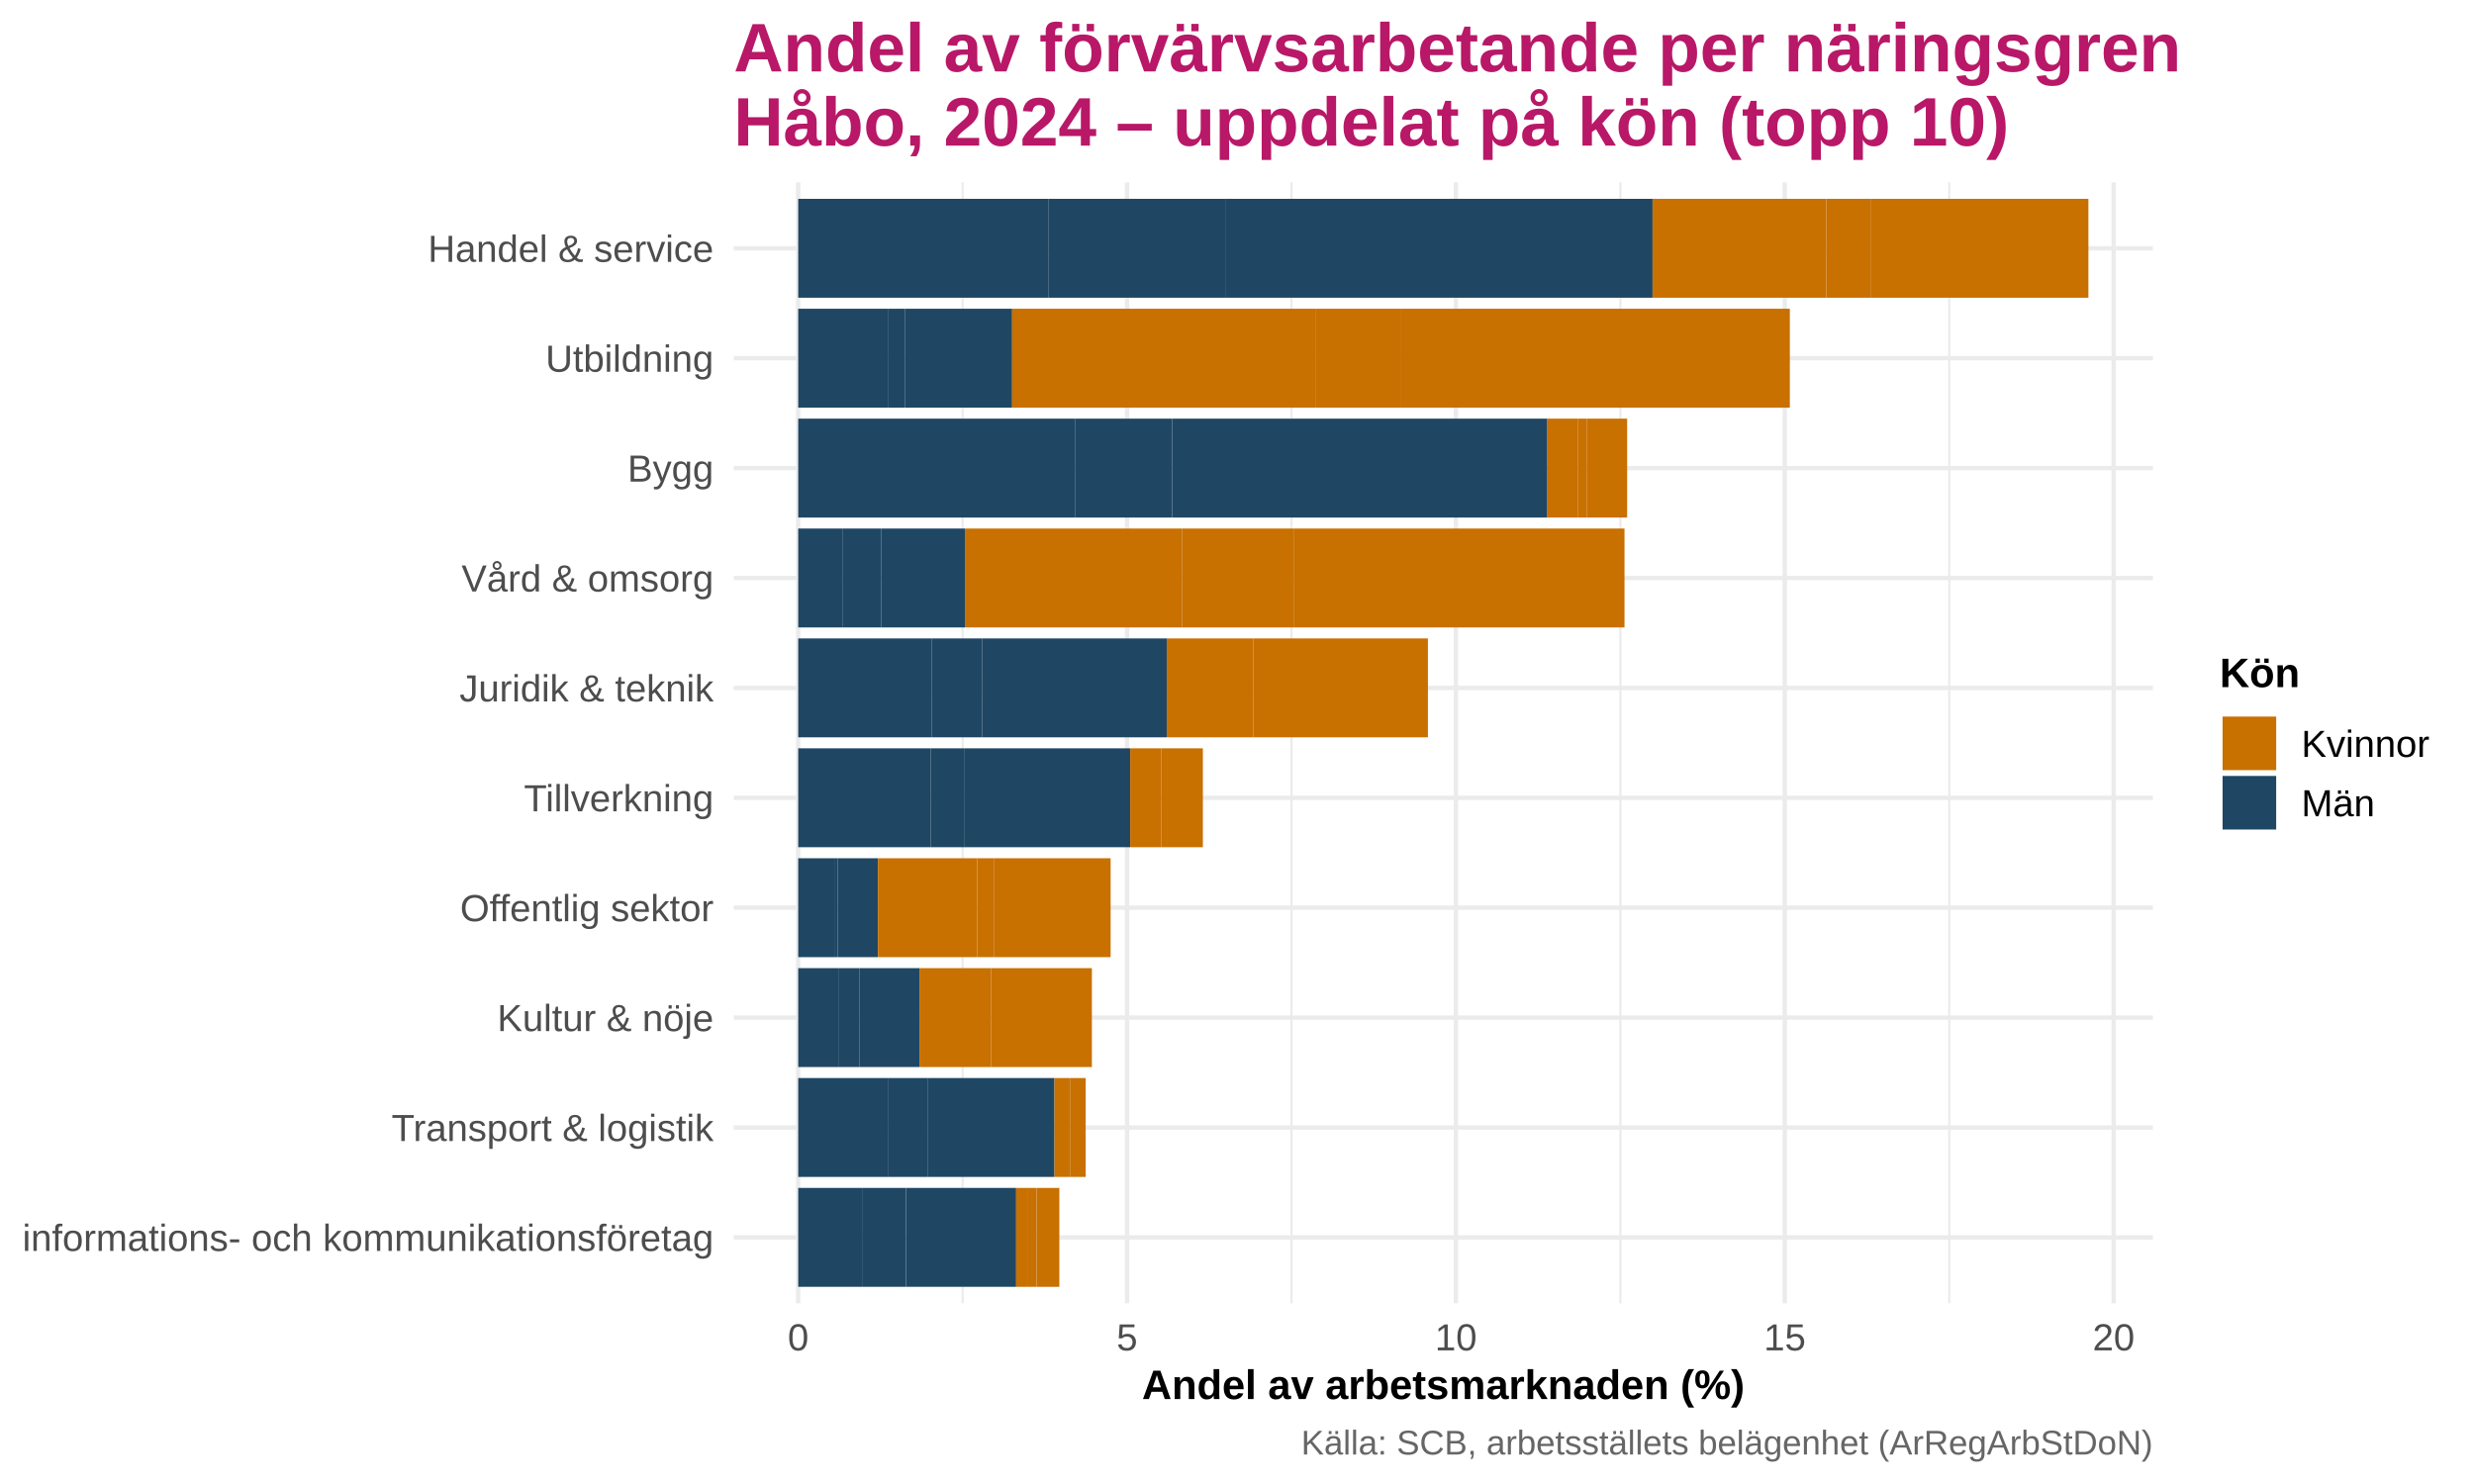
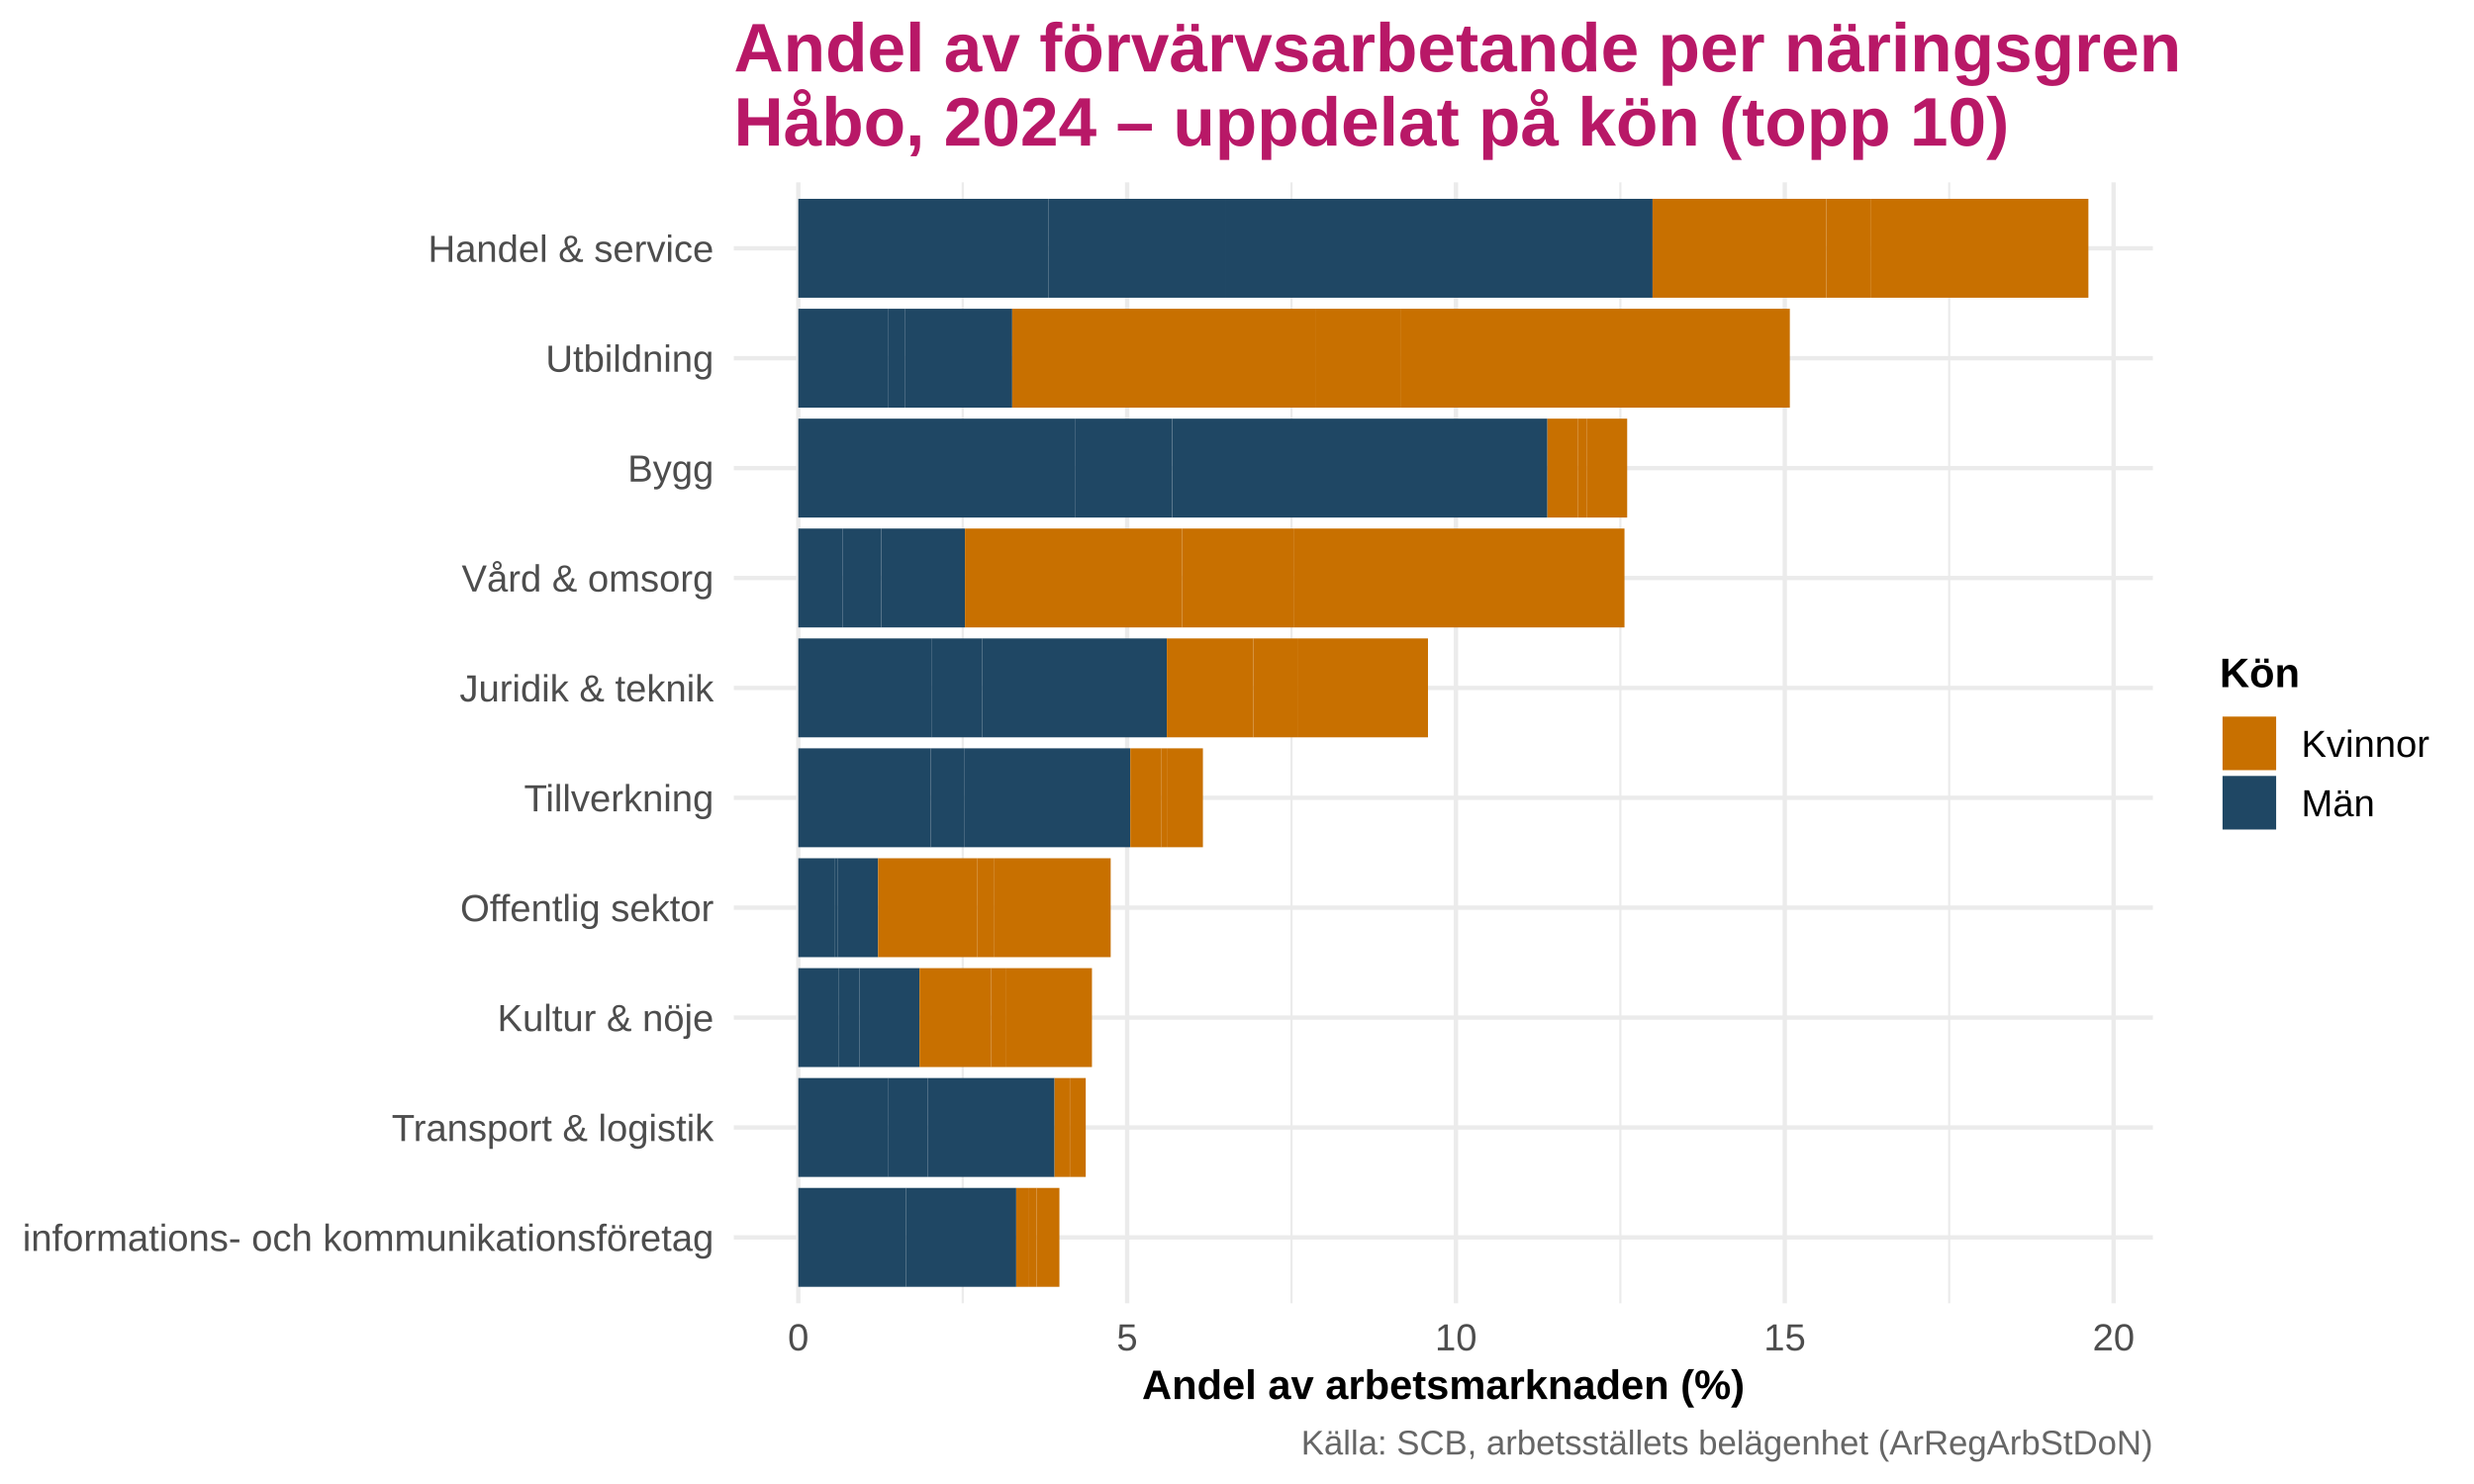
- <svg xmlns="http://www.w3.org/2000/svg" class="svglite" width="720.00pt" height="432.00pt" viewBox="0 0 720.00 432.00">
-   <defs>
-     <style type="text/css">
+ <svg xmlns="http://www.w3.org/2000/svg" width="720.00pt" height="432.00pt" viewBox="0 0 720.00 432.00">
+   <g class="svglite">
+     <defs>
+       <style type="text/css">
    .svglite line, .svglite polyline, .svglite polygon, .svglite path, .svglite rect, .svglite circle {
      fill: none;
      stroke: #000000;
      stroke-linecap: round;
      stroke-linejoin: round;
      stroke-miterlimit: 10.00;
    }
    .svglite text {
      white-space: pre;
    }
+     .svglite g.glyphgroup path {
+       fill: inherit;
+       stroke: none;
+     }
  </style>
-   </defs>
-   <rect width="100%" height="100%" style="stroke: none; fill: #FFFFFF;" />
-   <defs>
-     <clipPath id="cpMC4wMHw3MjAuMDB8MC4wMHw0MzIuMDA=">
-       <rect x="0.00" y="0.00" width="720.00" height="432.00" />
-     </clipPath>
-   </defs>
-   <g clip-path="url(#cpMC4wMHw3MjAuMDB8MC4wMHw0MzIuMDA=)">
-     <rect x="0.00" y="0" width="720.00" height="432.00" style="stroke-width: 1.26; stroke: none; fill: #FFFFFF;" />
-   </g>
-   <defs>
-     <clipPath id="cpMjEzLjUyfDYyNi41Nnw1My4wOHwzNzkuNDA=">
-       <rect x="213.52" y="53.08" width="413.04" height="326.32" />
-     </clipPath>
-   </defs>
-   <g clip-path="url(#cpMjEzLjUyfDYyNi41Nnw1My4wOHwzNzkuNDA=)">
-     <polyline points="280.15,379.40 280.15,53.08 " style="stroke-width: 0.63; stroke: #EBEBEB; stroke-linecap: butt;" />
-     <polyline points="375.86,379.40 375.86,53.08 " style="stroke-width: 0.63; stroke: #EBEBEB; stroke-linecap: butt;" />
-     <polyline points="471.57,379.40 471.57,53.08 " style="stroke-width: 0.63; stroke: #EBEBEB; stroke-linecap: butt;" />
-     <polyline points="567.28,379.40 567.28,53.08 " style="stroke-width: 0.63; stroke: #EBEBEB; stroke-linecap: butt;" />
-     <polyline points="213.52,360.21 626.56,360.21 " style="stroke-width: 1.26; stroke: #EBEBEB; stroke-linecap: butt;" />
-     <polyline points="213.52,328.22 626.56,328.22 " style="stroke-width: 1.26; stroke: #EBEBEB; stroke-linecap: butt;" />
-     <polyline points="213.52,296.22 626.56,296.22 " style="stroke-width: 1.26; stroke: #EBEBEB; stroke-linecap: butt;" />
-     <polyline points="213.52,264.23 626.56,264.23 " style="stroke-width: 1.26; stroke: #EBEBEB; stroke-linecap: butt;" />
-     <polyline points="213.52,232.24 626.56,232.24 " style="stroke-width: 1.26; stroke: #EBEBEB; stroke-linecap: butt;" />
-     <polyline points="213.52,200.25 626.56,200.25 " style="stroke-width: 1.26; stroke: #EBEBEB; stroke-linecap: butt;" />
-     <polyline points="213.52,168.26 626.56,168.26 " style="stroke-width: 1.26; stroke: #EBEBEB; stroke-linecap: butt;" />
-     <polyline points="213.52,136.26 626.56,136.26 " style="stroke-width: 1.26; stroke: #EBEBEB; stroke-linecap: butt;" />
-     <polyline points="213.52,104.27 626.56,104.27 " style="stroke-width: 1.26; stroke: #EBEBEB; stroke-linecap: butt;" />
-     <polyline points="213.52,72.28 626.56,72.28 " style="stroke-width: 1.26; stroke: #EBEBEB; stroke-linecap: butt;" />
-     <polyline points="232.30,379.40 232.30,53.08 " style="stroke-width: 1.26; stroke: #EBEBEB; stroke-linecap: butt;" />
-     <polyline points="328.00,379.40 328.00,53.08 " style="stroke-width: 1.26; stroke: #EBEBEB; stroke-linecap: butt;" />
-     <polyline points="423.71,379.40 423.71,53.08 " style="stroke-width: 1.26; stroke: #EBEBEB; stroke-linecap: butt;" />
-     <polyline points="519.42,379.40 519.42,53.08 " style="stroke-width: 1.26; stroke: #EBEBEB; stroke-linecap: butt;" />
-     <polyline points="615.13,379.40 615.13,53.08 " style="stroke-width: 1.26; stroke: #EBEBEB; stroke-linecap: butt;" />
-     <rect x="232.30" y="217.84" width="38.52" height="28.79" style="stroke-width: 1.26; stroke: none; stroke-linecap: butt; stroke-linejoin: miter; fill: #1F4764;" />
-     <rect x="270.82" y="217.84" width="9.73" height="28.79" style="stroke-width: 1.26; stroke: none; stroke-linecap: butt; stroke-linejoin: miter; fill: #1F4764;" />
-     <rect x="280.55" y="217.84" width="48.38" height="28.79" style="stroke-width: 1.26; stroke: none; stroke-linecap: butt; stroke-linejoin: miter; fill: #1F4764;" />
-     <rect x="232.30" y="121.87" width="80.68" height="28.79" style="stroke-width: 1.26; stroke: none; stroke-linecap: butt; stroke-linejoin: miter; fill: #1F4764;" />
-     <rect x="312.97" y="121.87" width="28.15" height="28.79" style="stroke-width: 1.26; stroke: none; stroke-linecap: butt; stroke-linejoin: miter; fill: #1F4764;" />
-     <rect x="341.12" y="121.87" width="109.21" height="28.79" style="stroke-width: 1.26; stroke: none; stroke-linecap: butt; stroke-linejoin: miter; fill: #1F4764;" />
-     <rect x="232.30" y="57.88" width="72.76" height="28.79" style="stroke-width: 1.26; stroke: none; stroke-linecap: butt; stroke-linejoin: miter; fill: #1F4764;" />
-     <rect x="305.06" y="57.88" width="51.75" height="28.79" style="stroke-width: 1.26; stroke: none; stroke-linecap: butt; stroke-linejoin: miter; fill: #1F4764;" />
-     <rect x="356.81" y="57.88" width="124.13" height="28.79" style="stroke-width: 1.26; stroke: none; stroke-linecap: butt; stroke-linejoin: miter; fill: #1F4764;" />
-     <rect x="232.30" y="313.82" width="26.07" height="28.79" style="stroke-width: 1.26; stroke: none; stroke-linecap: butt; stroke-linejoin: miter; fill: #1F4764;" />
-     <rect x="258.37" y="313.82" width="11.54" height="28.79" style="stroke-width: 1.26; stroke: none; stroke-linecap: butt; stroke-linejoin: miter; fill: #1F4764;" />
-     <rect x="269.91" y="313.82" width="36.97" height="28.79" style="stroke-width: 1.26; stroke: none; stroke-linecap: butt; stroke-linejoin: miter; fill: #1F4764;" />
-     <rect x="232.30" y="345.81" width="18.81" height="28.79" style="stroke-width: 1.26; stroke: none; stroke-linecap: butt; stroke-linejoin: miter; fill: #1F4764;" />
-     <rect x="251.10" y="345.81" width="12.58" height="28.79" style="stroke-width: 1.26; stroke: none; stroke-linecap: butt; stroke-linejoin: miter; fill: #1F4764;" />
-     <rect x="263.69" y="345.81" width="32.04" height="28.79" style="stroke-width: 1.26; stroke: none; stroke-linecap: butt; stroke-linejoin: miter; fill: #1F4764;" />
-     <rect x="232.30" y="185.85" width="38.91" height="28.79" style="stroke-width: 1.26; stroke: none; stroke-linecap: butt; stroke-linejoin: miter; fill: #1F4764;" />
-     <rect x="271.21" y="185.85" width="14.66" height="28.79" style="stroke-width: 1.26; stroke: none; stroke-linecap: butt; stroke-linejoin: miter; fill: #1F4764;" />
-     <rect x="285.86" y="185.85" width="53.70" height="28.79" style="stroke-width: 1.26; stroke: none; stroke-linecap: butt; stroke-linejoin: miter; fill: #1F4764;" />
-     <rect x="232.30" y="249.84" width="10.51" height="28.79" style="stroke-width: 1.26; stroke: none; stroke-linecap: butt; stroke-linejoin: miter; fill: #1F4764;" />
-     <rect x="242.80" y="249.84" width="1.04" height="28.79" style="stroke-width: 1.26; stroke: none; stroke-linecap: butt; stroke-linejoin: miter; fill: #1F4764;" />
-     <rect x="243.84" y="249.84" width="11.67" height="28.79" style="stroke-width: 1.26; stroke: none; stroke-linecap: butt; stroke-linejoin: miter; fill: #1F4764;" />
-     <rect x="232.30" y="89.88" width="26.07" height="28.79" style="stroke-width: 1.26; stroke: none; stroke-linecap: butt; stroke-linejoin: miter; fill: #1F4764;" />
-     <rect x="258.37" y="89.88" width="5.06" height="28.79" style="stroke-width: 1.26; stroke: none; stroke-linecap: butt; stroke-linejoin: miter; fill: #1F4764;" />
-     <rect x="263.43" y="89.88" width="31.13" height="28.79" style="stroke-width: 1.26; stroke: none; stroke-linecap: butt; stroke-linejoin: miter; fill: #1F4764;" />
-     <rect x="232.30" y="153.86" width="12.84" height="28.79" style="stroke-width: 1.26; stroke: none; stroke-linecap: butt; stroke-linejoin: miter; fill: #1F4764;" />
-     <rect x="245.14" y="153.86" width="11.28" height="28.79" style="stroke-width: 1.26; stroke: none; stroke-linecap: butt; stroke-linejoin: miter; fill: #1F4764;" />
-     <rect x="256.42" y="153.86" width="24.38" height="28.79" style="stroke-width: 1.26; stroke: none; stroke-linecap: butt; stroke-linejoin: miter; fill: #1F4764;" />
-     <rect x="232.30" y="281.83" width="11.67" height="28.79" style="stroke-width: 1.26; stroke: none; stroke-linecap: butt; stroke-linejoin: miter; fill: #1F4764;" />
-     <rect x="243.97" y="281.83" width="6.10" height="28.79" style="stroke-width: 1.26; stroke: none; stroke-linecap: butt; stroke-linejoin: miter; fill: #1F4764;" />
-     <rect x="250.07" y="281.83" width="17.51" height="28.79" style="stroke-width: 1.26; stroke: none; stroke-linecap: butt; stroke-linejoin: miter; fill: #1F4764;" />
-     <rect x="328.93" y="217.84" width="9.08" height="28.79" style="stroke-width: 1.26; stroke: none; stroke-linecap: butt; stroke-linejoin: miter; fill: #C87000;" />
-     <rect x="338.01" y="217.84" width="1.56" height="28.79" style="stroke-width: 1.26; stroke: none; stroke-linecap: butt; stroke-linejoin: miter; fill: #C87000;" />
-     <rect x="339.56" y="217.84" width="10.51" height="28.79" style="stroke-width: 1.26; stroke: none; stroke-linecap: butt; stroke-linejoin: miter; fill: #C87000;" />
-     <rect x="450.33" y="121.87" width="8.82" height="28.79" style="stroke-width: 1.26; stroke: none; stroke-linecap: butt; stroke-linejoin: miter; fill: #C87000;" />
-     <rect x="459.15" y="121.87" width="2.72" height="28.79" style="stroke-width: 1.26; stroke: none; stroke-linecap: butt; stroke-linejoin: miter; fill: #C87000;" />
-     <rect x="461.87" y="121.87" width="11.67" height="28.79" style="stroke-width: 1.26; stroke: none; stroke-linecap: butt; stroke-linejoin: miter; fill: #C87000;" />
-     <rect x="480.94" y="57.88" width="50.58" height="28.79" style="stroke-width: 1.26; stroke: none; stroke-linecap: butt; stroke-linejoin: miter; fill: #C87000;" />
-     <rect x="531.52" y="57.88" width="12.84" height="28.79" style="stroke-width: 1.26; stroke: none; stroke-linecap: butt; stroke-linejoin: miter; fill: #C87000;" />
-     <rect x="544.36" y="57.88" width="63.42" height="28.79" style="stroke-width: 1.26; stroke: none; stroke-linecap: butt; stroke-linejoin: miter; fill: #C87000;" />
-     <rect x="306.88" y="313.82" width="4.15" height="28.79" style="stroke-width: 1.26; stroke: none; stroke-linecap: butt; stroke-linejoin: miter; fill: #C87000;" />
-     <rect x="311.03" y="313.82" width="0.52" height="28.79" style="stroke-width: 1.26; stroke: none; stroke-linecap: butt; stroke-linejoin: miter; fill: #C87000;" />
-     <rect x="311.55" y="313.82" width="4.41" height="28.79" style="stroke-width: 1.26; stroke: none; stroke-linecap: butt; stroke-linejoin: miter; fill: #C87000;" />
-     <rect x="295.72" y="345.81" width="3.50" height="28.79" style="stroke-width: 1.26; stroke: none; stroke-linecap: butt; stroke-linejoin: miter; fill: #C87000;" />
-     <rect x="299.22" y="345.81" width="2.46" height="28.79" style="stroke-width: 1.26; stroke: none; stroke-linecap: butt; stroke-linejoin: miter; fill: #C87000;" />
-     <rect x="301.69" y="345.81" width="6.61" height="28.79" style="stroke-width: 1.26; stroke: none; stroke-linecap: butt; stroke-linejoin: miter; fill: #C87000;" />
-     <rect x="339.56" y="185.85" width="25.16" height="28.79" style="stroke-width: 1.26; stroke: none; stroke-linecap: butt; stroke-linejoin: miter; fill: #C87000;" />
-     <rect x="364.72" y="185.85" width="12.84" height="28.79" style="stroke-width: 1.26; stroke: none; stroke-linecap: butt; stroke-linejoin: miter; fill: #C87000;" />
-     <rect x="377.56" y="185.85" width="38.00" height="28.79" style="stroke-width: 1.26; stroke: none; stroke-linecap: butt; stroke-linejoin: miter; fill: #C87000;" />
-     <rect x="255.51" y="249.84" width="28.92" height="28.79" style="stroke-width: 1.26; stroke: none; stroke-linecap: butt; stroke-linejoin: miter; fill: #C87000;" />
-     <rect x="284.44" y="249.84" width="4.93" height="28.79" style="stroke-width: 1.26; stroke: none; stroke-linecap: butt; stroke-linejoin: miter; fill: #C87000;" />
-     <rect x="289.37" y="249.84" width="33.85" height="28.79" style="stroke-width: 1.26; stroke: none; stroke-linecap: butt; stroke-linejoin: miter; fill: #C87000;" />
-     <rect x="294.55" y="89.88" width="88.46" height="28.79" style="stroke-width: 1.26; stroke: none; stroke-linecap: butt; stroke-linejoin: miter; fill: #C87000;" />
-     <rect x="383.01" y="89.88" width="24.51" height="28.79" style="stroke-width: 1.26; stroke: none; stroke-linecap: butt; stroke-linejoin: miter; fill: #C87000;" />
-     <rect x="407.53" y="89.88" width="113.36" height="28.79" style="stroke-width: 1.26; stroke: none; stroke-linecap: butt; stroke-linejoin: miter; fill: #C87000;" />
-     <rect x="280.81" y="153.86" width="63.17" height="28.79" style="stroke-width: 1.26; stroke: none; stroke-linecap: butt; stroke-linejoin: miter; fill: #C87000;" />
-     <rect x="343.97" y="153.86" width="32.69" height="28.79" style="stroke-width: 1.26; stroke: none; stroke-linecap: butt; stroke-linejoin: miter; fill: #C87000;" />
-     <rect x="376.66" y="153.86" width="96.11" height="28.79" style="stroke-width: 1.26; stroke: none; stroke-linecap: butt; stroke-linejoin: miter; fill: #C87000;" />
-     <rect x="267.58" y="281.83" width="20.88" height="28.79" style="stroke-width: 1.26; stroke: none; stroke-linecap: butt; stroke-linejoin: miter; fill: #C87000;" />
-     <rect x="288.46" y="281.83" width="4.15" height="28.79" style="stroke-width: 1.26; stroke: none; stroke-linecap: butt; stroke-linejoin: miter; fill: #C87000;" />
-     <rect x="292.61" y="281.83" width="25.16" height="28.79" style="stroke-width: 1.26; stroke: none; stroke-linecap: butt; stroke-linejoin: miter; fill: #C87000;" />
-   </g>
-   <g clip-path="url(#cpMC4wMHw3MjAuMDB8MC4wMHw0MzIuMDA=)">
-     <text x="207.69" y="364.15" text-anchor="end" style="font-size: 11.00px;fill: #4D4D4D; font-family: &quot;Arial&quot;;" textLength="201.22px" lengthAdjust="spacingAndGlyphs">informations- och kommunikationsföretag</text>
-     <text x="207.69" y="332.16" text-anchor="end" style="font-size: 11.00px;fill: #4D4D4D; font-family: &quot;Arial&quot;;" textLength="93.76px" lengthAdjust="spacingAndGlyphs">Transport &amp; logistik</text>
-     <text x="207.69" y="300.16" text-anchor="end" style="font-size: 11.00px;fill: #4D4D4D; font-family: &quot;Arial&quot;;" textLength="63.00px" lengthAdjust="spacingAndGlyphs">Kultur &amp; nöje</text>
-     <text x="207.69" y="268.17" text-anchor="end" style="font-size: 11.00px;fill: #4D4D4D; font-family: &quot;Arial&quot;;" textLength="73.81px" lengthAdjust="spacingAndGlyphs">Offentlig sektor</text>
-     <text x="207.69" y="236.18" text-anchor="end" style="font-size: 11.00px;fill: #4D4D4D; font-family: &quot;Arial&quot;;" textLength="55.22px" lengthAdjust="spacingAndGlyphs">Tillverkning</text>
-     <text x="207.69" y="204.19" text-anchor="end" style="font-size: 11.00px;fill: #4D4D4D; font-family: &quot;Arial&quot;;" textLength="73.99px" lengthAdjust="spacingAndGlyphs">Juridik &amp; teknik</text>
-     <text x="207.69" y="172.19" text-anchor="end" style="font-size: 11.00px;fill: #4D4D4D; font-family: &quot;Arial&quot;;" textLength="73.39px" lengthAdjust="spacingAndGlyphs">Vård &amp; omsorg</text>
-     <text x="207.69" y="140.20" text-anchor="end" style="font-size: 11.00px;fill: #4D4D4D; font-family: &quot;Arial&quot;;" textLength="25.08px" lengthAdjust="spacingAndGlyphs">Bygg</text>
-     <text x="207.69" y="108.21" text-anchor="end" style="font-size: 11.00px;fill: #4D4D4D; font-family: &quot;Arial&quot;;" textLength="48.92px" lengthAdjust="spacingAndGlyphs">Utbildning</text>
-     <text x="207.69" y="76.22" text-anchor="end" style="font-size: 11.00px;fill: #4D4D4D; font-family: &quot;Arial&quot;;" textLength="83.17px" lengthAdjust="spacingAndGlyphs">Handel &amp; service</text>
-     <text x="232.30" y="393.11" text-anchor="middle" style="font-size: 11.00px;fill: #4D4D4D; font-family: &quot;Arial&quot;;" textLength="6.12px" lengthAdjust="spacingAndGlyphs">0</text>
-     <text x="328.00" y="393.11" text-anchor="middle" style="font-size: 11.00px;fill: #4D4D4D; font-family: &quot;Arial&quot;;" textLength="6.12px" lengthAdjust="spacingAndGlyphs">5</text>
-     <text x="423.71" y="393.11" text-anchor="middle" style="font-size: 11.00px;fill: #4D4D4D; font-family: &quot;Arial&quot;;" textLength="12.24px" lengthAdjust="spacingAndGlyphs">10</text>
-     <text x="519.42" y="393.11" text-anchor="middle" style="font-size: 11.00px;fill: #4D4D4D; font-family: &quot;Arial&quot;;" textLength="12.24px" lengthAdjust="spacingAndGlyphs">15</text>
-     <text x="615.13" y="393.11" text-anchor="middle" style="font-size: 11.00px;fill: #4D4D4D; font-family: &quot;Arial&quot;;" textLength="12.24px" lengthAdjust="spacingAndGlyphs">20</text>
-     <text x="420.04" y="407.26" text-anchor="middle" style="font-size: 12.00px; font-weight: bold; font-family: &quot;Arial&quot;;" textLength="175.40px" lengthAdjust="spacingAndGlyphs">Andel av arbetsmarknaden (%)</text>
-     <text x="645.99" y="200.02" style="font-size: 12.00px; font-weight: bold; font-family: &quot;Arial&quot;;" textLength="23.33px" lengthAdjust="spacingAndGlyphs">Kön</text>
-     <rect x="646.83" y="208.60" width="15.60" height="15.60" style="stroke-width: 1.26; stroke: none; stroke-linecap: butt; stroke-linejoin: miter; fill: #C87000;" />
-     <rect x="646.83" y="225.88" width="15.60" height="15.60" style="stroke-width: 1.26; stroke: none; stroke-linecap: butt; stroke-linejoin: miter; fill: #1F4764;" />
-     <text x="669.75" y="220.34" style="font-size: 11.00px; font-family: &quot;Arial&quot;;" textLength="37.30px" lengthAdjust="spacingAndGlyphs">Kvinnor</text>
-     <text x="669.75" y="237.62" style="font-size: 11.00px; font-family: &quot;Arial&quot;;" textLength="21.41px" lengthAdjust="spacingAndGlyphs">Män</text>
-     <text x="213.52" y="20.80" style="font-size: 20.00px; font-weight: bold;fill: #B81867; font-family: &quot;Arial&quot;;" textLength="421.29px" lengthAdjust="spacingAndGlyphs">Andel av förvärvsarbetande per näringsgren</text>
-     <text x="213.52" y="42.40" style="font-size: 20.00px; font-weight: bold;fill: #B81867; font-family: &quot;Arial&quot;;" textLength="371.22px" lengthAdjust="spacingAndGlyphs">Håbo, 2024 – uppdelat på kön (topp 10)</text>
-     <text x="626.56" y="423.42" text-anchor="end" style="font-size: 10.00px;fill: #666666; font-family: &quot;Arial&quot;;" textLength="248.01px" lengthAdjust="spacingAndGlyphs">Källa: SCB, arbetsställets belägenhet (ArRegArbStDoN)</text>
+     </defs>
+     <rect width="100%" height="100%" style="stroke: none; fill: #FFFFFF;" />
+     <defs>
+       <clipPath id="cpMC4wMHw3MjAuMDB8MC4wMHw0MzIuMDA=">
+         <rect x="0.00" y="0.00" width="720.00" height="432.00" />
+       </clipPath>
+     </defs>
+     <g clip-path="url(#cpMC4wMHw3MjAuMDB8MC4wMHw0MzIuMDA=)">
+       <rect x="0.00" y="0" width="720.00" height="432.00" style="stroke-width: 1.26; stroke: none; fill: #FFFFFF;" />
+     </g>
+     <defs>
+       <clipPath id="cpMjEzLjU1fDYyNi41NXw1My4wOHwzNzkuNDA=">
+         <rect x="213.55" y="53.08" width="413.00" height="326.32" />
+       </clipPath>
+     </defs>
+     <g clip-path="url(#cpMjEzLjU1fDYyNi41NXw1My4wOHwzNzkuNDA=)">
+       <polyline points="280.18,379.40 280.18,53.08 " style="stroke-width: 0.63; stroke: #EBEBEB; stroke-linecap: butt;" />
+       <polyline points="375.87,379.40 375.87,53.08 " style="stroke-width: 0.63; stroke: #EBEBEB; stroke-linecap: butt;" />
+       <polyline points="471.57,379.40 471.57,53.08 " style="stroke-width: 0.63; stroke: #EBEBEB; stroke-linecap: butt;" />
+       <polyline points="567.27,379.40 567.27,53.08 " style="stroke-width: 0.63; stroke: #EBEBEB; stroke-linecap: butt;" />
+       <polyline points="213.55,360.21 626.55,360.21 " style="stroke-width: 1.26; stroke: #EBEBEB; stroke-linecap: butt;" />
+       <polyline points="213.55,328.22 626.55,328.22 " style="stroke-width: 1.26; stroke: #EBEBEB; stroke-linecap: butt;" />
+       <polyline points="213.55,296.22 626.55,296.22 " style="stroke-width: 1.26; stroke: #EBEBEB; stroke-linecap: butt;" />
+       <polyline points="213.55,264.23 626.55,264.23 " style="stroke-width: 1.26; stroke: #EBEBEB; stroke-linecap: butt;" />
+       <polyline points="213.55,232.24 626.55,232.24 " style="stroke-width: 1.26; stroke: #EBEBEB; stroke-linecap: butt;" />
+       <polyline points="213.55,200.25 626.55,200.25 " style="stroke-width: 1.26; stroke: #EBEBEB; stroke-linecap: butt;" />
+       <polyline points="213.55,168.26 626.55,168.26 " style="stroke-width: 1.26; stroke: #EBEBEB; stroke-linecap: butt;" />
+       <polyline points="213.55,136.26 626.55,136.26 " style="stroke-width: 1.26; stroke: #EBEBEB; stroke-linecap: butt;" />
+       <polyline points="213.55,104.27 626.55,104.27 " style="stroke-width: 1.26; stroke: #EBEBEB; stroke-linecap: butt;" />
+       <polyline points="213.55,72.28 626.55,72.28 " style="stroke-width: 1.26; stroke: #EBEBEB; stroke-linecap: butt;" />
+       <polyline points="232.33,379.40 232.33,53.08 " style="stroke-width: 1.26; stroke: #EBEBEB; stroke-linecap: butt;" />
+       <polyline points="328.03,379.40 328.03,53.08 " style="stroke-width: 1.26; stroke: #EBEBEB; stroke-linecap: butt;" />
+       <polyline points="423.72,379.40 423.72,53.08 " style="stroke-width: 1.26; stroke: #EBEBEB; stroke-linecap: butt;" />
+       <polyline points="519.42,379.40 519.42,53.08 " style="stroke-width: 1.26; stroke: #EBEBEB; stroke-linecap: butt;" />
+       <polyline points="615.12,379.40 615.12,53.08 " style="stroke-width: 1.26; stroke: #EBEBEB; stroke-linecap: butt;" />
+       <rect x="232.33" y="217.84" width="38.52" height="28.79" style="stroke-width: 1.26; stroke: none; stroke-linecap: butt; stroke-linejoin: miter; fill: #1F4764;" />
+       <rect x="270.84" y="217.84" width="9.73" height="28.79" style="stroke-width: 1.26; stroke: none; stroke-linecap: butt; stroke-linejoin: miter; fill: #1F4764;" />
+       <rect x="280.57" y="217.84" width="48.37" height="28.79" style="stroke-width: 1.26; stroke: none; stroke-linecap: butt; stroke-linejoin: miter; fill: #1F4764;" />
+       <rect x="232.33" y="121.87" width="80.67" height="28.79" style="stroke-width: 1.26; stroke: none; stroke-linecap: butt; stroke-linejoin: miter; fill: #1F4764;" />
+       <rect x="312.99" y="121.87" width="28.14" height="28.79" style="stroke-width: 1.26; stroke: none; stroke-linecap: butt; stroke-linejoin: miter; fill: #1F4764;" />
+       <rect x="341.14" y="121.87" width="109.20" height="28.79" style="stroke-width: 1.26; stroke: none; stroke-linecap: butt; stroke-linejoin: miter; fill: #1F4764;" />
+       <rect x="232.33" y="57.88" width="72.76" height="28.79" style="stroke-width: 1.26; stroke: none; stroke-linecap: butt; stroke-linejoin: miter; fill: #1F4764;" />
+       <rect x="305.08" y="57.88" width="51.75" height="28.79" style="stroke-width: 1.26; stroke: none; stroke-linecap: butt; stroke-linejoin: miter; fill: #1F4764;" />
+       <rect x="356.83" y="57.88" width="124.11" height="28.79" style="stroke-width: 1.26; stroke: none; stroke-linecap: butt; stroke-linejoin: miter; fill: #1F4764;" />
+       <rect x="232.33" y="313.82" width="26.07" height="28.79" style="stroke-width: 1.26; stroke: none; stroke-linecap: butt; stroke-linejoin: miter; fill: #1F4764;" />
+       <rect x="258.39" y="313.82" width="11.54" height="28.79" style="stroke-width: 1.26; stroke: none; stroke-linecap: butt; stroke-linejoin: miter; fill: #1F4764;" />
+       <rect x="269.94" y="313.82" width="36.96" height="28.79" style="stroke-width: 1.26; stroke: none; stroke-linecap: butt; stroke-linejoin: miter; fill: #1F4764;" />
+       <rect x="232.33" y="345.81" width="18.81" height="28.79" style="stroke-width: 1.26; stroke: none; stroke-linecap: butt; stroke-linejoin: miter; fill: #1F4764;" />
+       <rect x="251.13" y="345.81" width="12.58" height="28.79" style="stroke-width: 1.26; stroke: none; stroke-linecap: butt; stroke-linejoin: miter; fill: #1F4764;" />
+       <rect x="263.71" y="345.81" width="32.03" height="28.79" style="stroke-width: 1.26; stroke: none; stroke-linecap: butt; stroke-linejoin: miter; fill: #1F4764;" />
+       <rect x="232.33" y="185.85" width="38.91" height="28.79" style="stroke-width: 1.26; stroke: none; stroke-linecap: butt; stroke-linejoin: miter; fill: #1F4764;" />
+       <rect x="271.23" y="185.85" width="14.66" height="28.79" style="stroke-width: 1.26; stroke: none; stroke-linecap: butt; stroke-linejoin: miter; fill: #1F4764;" />
+       <rect x="285.89" y="185.85" width="53.69" height="28.79" style="stroke-width: 1.26; stroke: none; stroke-linecap: butt; stroke-linejoin: miter; fill: #1F4764;" />
+       <rect x="232.33" y="249.84" width="10.50" height="28.79" style="stroke-width: 1.26; stroke: none; stroke-linecap: butt; stroke-linejoin: miter; fill: #1F4764;" />
+       <rect x="242.83" y="249.84" width="1.04" height="28.79" style="stroke-width: 1.26; stroke: none; stroke-linecap: butt; stroke-linejoin: miter; fill: #1F4764;" />
+       <rect x="243.87" y="249.84" width="11.67" height="28.79" style="stroke-width: 1.26; stroke: none; stroke-linecap: butt; stroke-linejoin: miter; fill: #1F4764;" />
+       <rect x="232.33" y="89.88" width="26.07" height="28.79" style="stroke-width: 1.26; stroke: none; stroke-linecap: butt; stroke-linejoin: miter; fill: #1F4764;" />
+       <rect x="258.39" y="89.88" width="5.06" height="28.79" style="stroke-width: 1.26; stroke: none; stroke-linecap: butt; stroke-linejoin: miter; fill: #1F4764;" />
+       <rect x="263.45" y="89.88" width="31.13" height="28.79" style="stroke-width: 1.26; stroke: none; stroke-linecap: butt; stroke-linejoin: miter; fill: #1F4764;" />
+       <rect x="232.33" y="153.86" width="12.84" height="28.79" style="stroke-width: 1.26; stroke: none; stroke-linecap: butt; stroke-linejoin: miter; fill: #1F4764;" />
+       <rect x="245.17" y="153.86" width="11.28" height="28.79" style="stroke-width: 1.26; stroke: none; stroke-linecap: butt; stroke-linejoin: miter; fill: #1F4764;" />
+       <rect x="256.45" y="153.86" width="24.38" height="28.79" style="stroke-width: 1.26; stroke: none; stroke-linecap: butt; stroke-linejoin: miter; fill: #1F4764;" />
+       <rect x="232.33" y="281.83" width="11.67" height="28.79" style="stroke-width: 1.26; stroke: none; stroke-linecap: butt; stroke-linejoin: miter; fill: #1F4764;" />
+       <rect x="244.00" y="281.83" width="6.10" height="28.79" style="stroke-width: 1.26; stroke: none; stroke-linecap: butt; stroke-linejoin: miter; fill: #1F4764;" />
+       <rect x="250.09" y="281.83" width="17.51" height="28.79" style="stroke-width: 1.26; stroke: none; stroke-linecap: butt; stroke-linejoin: miter; fill: #1F4764;" />
+       <rect x="328.95" y="217.84" width="9.08" height="28.79" style="stroke-width: 1.26; stroke: none; stroke-linecap: butt; stroke-linejoin: miter; fill: #C87000;" />
+       <rect x="338.02" y="217.84" width="1.56" height="28.79" style="stroke-width: 1.26; stroke: none; stroke-linecap: butt; stroke-linejoin: miter; fill: #C87000;" />
+       <rect x="339.58" y="217.84" width="10.50" height="28.79" style="stroke-width: 1.26; stroke: none; stroke-linecap: butt; stroke-linejoin: miter; fill: #C87000;" />
+       <rect x="450.34" y="121.87" width="8.82" height="28.79" style="stroke-width: 1.26; stroke: none; stroke-linecap: butt; stroke-linejoin: miter; fill: #C87000;" />
+       <rect x="459.16" y="121.87" width="2.72" height="28.79" style="stroke-width: 1.26; stroke: none; stroke-linecap: butt; stroke-linejoin: miter; fill: #C87000;" />
+       <rect x="461.88" y="121.87" width="11.67" height="28.79" style="stroke-width: 1.26; stroke: none; stroke-linecap: butt; stroke-linejoin: miter; fill: #C87000;" />
+       <rect x="480.94" y="57.88" width="50.58" height="28.79" style="stroke-width: 1.26; stroke: none; stroke-linecap: butt; stroke-linejoin: miter; fill: #C87000;" />
+       <rect x="531.52" y="57.88" width="12.84" height="28.79" style="stroke-width: 1.26; stroke: none; stroke-linecap: butt; stroke-linejoin: miter; fill: #C87000;" />
+       <rect x="544.36" y="57.88" width="63.42" height="28.79" style="stroke-width: 1.26; stroke: none; stroke-linecap: butt; stroke-linejoin: miter; fill: #C87000;" />
+       <rect x="306.90" y="313.82" width="4.15" height="28.79" style="stroke-width: 1.26; stroke: none; stroke-linecap: butt; stroke-linejoin: miter; fill: #C87000;" />
+       <rect x="311.05" y="313.82" width="0.52" height="28.79" style="stroke-width: 1.26; stroke: none; stroke-linecap: butt; stroke-linejoin: miter; fill: #C87000;" />
+       <rect x="311.57" y="313.82" width="4.41" height="28.79" style="stroke-width: 1.26; stroke: none; stroke-linecap: butt; stroke-linejoin: miter; fill: #C87000;" />
+       <rect x="295.75" y="345.81" width="3.50" height="28.79" style="stroke-width: 1.26; stroke: none; stroke-linecap: butt; stroke-linejoin: miter; fill: #C87000;" />
+       <rect x="299.25" y="345.81" width="2.46" height="28.79" style="stroke-width: 1.26; stroke: none; stroke-linecap: butt; stroke-linejoin: miter; fill: #C87000;" />
+       <rect x="301.71" y="345.81" width="6.61" height="28.79" style="stroke-width: 1.26; stroke: none; stroke-linecap: butt; stroke-linejoin: miter; fill: #C87000;" />
+       <rect x="339.58" y="185.85" width="25.16" height="28.79" style="stroke-width: 1.26; stroke: none; stroke-linecap: butt; stroke-linejoin: miter; fill: #C87000;" />
+       <rect x="364.74" y="185.85" width="12.84" height="28.79" style="stroke-width: 1.26; stroke: none; stroke-linecap: butt; stroke-linejoin: miter; fill: #C87000;" />
+       <rect x="377.58" y="185.85" width="38.00" height="28.79" style="stroke-width: 1.26; stroke: none; stroke-linecap: butt; stroke-linejoin: miter; fill: #C87000;" />
+       <rect x="255.54" y="249.84" width="28.92" height="28.79" style="stroke-width: 1.26; stroke: none; stroke-linecap: butt; stroke-linejoin: miter; fill: #C87000;" />
+       <rect x="284.46" y="249.84" width="4.93" height="28.79" style="stroke-width: 1.26; stroke: none; stroke-linecap: butt; stroke-linejoin: miter; fill: #C87000;" />
+       <rect x="289.39" y="249.84" width="33.85" height="28.79" style="stroke-width: 1.26; stroke: none; stroke-linecap: butt; stroke-linejoin: miter; fill: #C87000;" />
+       <rect x="294.58" y="89.88" width="88.45" height="28.79" style="stroke-width: 1.26; stroke: none; stroke-linecap: butt; stroke-linejoin: miter; fill: #C87000;" />
+       <rect x="383.03" y="89.88" width="24.51" height="28.79" style="stroke-width: 1.26; stroke: none; stroke-linecap: butt; stroke-linejoin: miter; fill: #C87000;" />
+       <rect x="407.54" y="89.88" width="113.35" height="28.79" style="stroke-width: 1.26; stroke: none; stroke-linecap: butt; stroke-linejoin: miter; fill: #C87000;" />
+       <rect x="280.83" y="153.86" width="63.16" height="28.79" style="stroke-width: 1.26; stroke: none; stroke-linecap: butt; stroke-linejoin: miter; fill: #C87000;" />
+       <rect x="343.99" y="153.86" width="32.68" height="28.79" style="stroke-width: 1.26; stroke: none; stroke-linecap: butt; stroke-linejoin: miter; fill: #C87000;" />
+       <rect x="376.67" y="153.86" width="96.10" height="28.79" style="stroke-width: 1.26; stroke: none; stroke-linecap: butt; stroke-linejoin: miter; fill: #C87000;" />
+       <rect x="267.60" y="281.83" width="20.88" height="28.79" style="stroke-width: 1.26; stroke: none; stroke-linecap: butt; stroke-linejoin: miter; fill: #C87000;" />
+       <rect x="288.48" y="281.83" width="4.15" height="28.79" style="stroke-width: 1.26; stroke: none; stroke-linecap: butt; stroke-linejoin: miter; fill: #C87000;" />
+       <rect x="292.63" y="281.83" width="25.16" height="28.79" style="stroke-width: 1.26; stroke: none; stroke-linecap: butt; stroke-linejoin: miter; fill: #C87000;" />
+     </g>
+     <g clip-path="url(#cpMC4wMHw3MjAuMDB8MC4wMHw0MzIuMDA=)">
+       <text x="207.73" y="364.15" text-anchor="end" style="font-size: 11.00px;fill: #4D4D4D; font-family: &quot;Arial&quot;;" textLength="201.25px" lengthAdjust="spacingAndGlyphs">informations- och kommunikationsföretag</text>
+       <text x="207.73" y="332.16" text-anchor="end" style="font-size: 11.00px;fill: #4D4D4D; font-family: &quot;Arial&quot;;" textLength="93.78px" lengthAdjust="spacingAndGlyphs">Transport &amp; logistik</text>
+       <text x="207.73" y="300.16" text-anchor="end" style="font-size: 11.00px;fill: #4D4D4D; font-family: &quot;Arial&quot;;" textLength="63.03px" lengthAdjust="spacingAndGlyphs">Kultur &amp; nöje</text>
+       <text x="207.73" y="268.17" text-anchor="end" style="font-size: 11.00px;fill: #4D4D4D; font-family: &quot;Arial&quot;;" textLength="73.83px" lengthAdjust="spacingAndGlyphs">Offentlig sektor</text>
+       <text x="207.73" y="236.18" text-anchor="end" style="font-size: 11.00px;fill: #4D4D4D; font-family: &quot;Arial&quot;;" textLength="55.22px" lengthAdjust="spacingAndGlyphs">Tillverkning</text>
+       <text x="207.73" y="204.19" text-anchor="end" style="font-size: 11.00px;fill: #4D4D4D; font-family: &quot;Arial&quot;;" textLength="74.00px" lengthAdjust="spacingAndGlyphs">Juridik &amp; teknik</text>
+       <text x="207.73" y="172.19" text-anchor="end" style="font-size: 11.00px;fill: #4D4D4D; font-family: &quot;Arial&quot;;" textLength="73.41px" lengthAdjust="spacingAndGlyphs">Vård &amp; omsorg</text>
+       <text x="207.73" y="140.20" text-anchor="end" style="font-size: 11.00px;fill: #4D4D4D; font-family: &quot;Arial&quot;;" textLength="25.09px" lengthAdjust="spacingAndGlyphs">Bygg</text>
+       <text x="207.73" y="108.21" text-anchor="end" style="font-size: 11.00px;fill: #4D4D4D; font-family: &quot;Arial&quot;;" textLength="48.94px" lengthAdjust="spacingAndGlyphs">Utbildning</text>
+       <text x="207.73" y="76.22" text-anchor="end" style="font-size: 11.00px;fill: #4D4D4D; font-family: &quot;Arial&quot;;" textLength="83.19px" lengthAdjust="spacingAndGlyphs">Handel &amp; service</text>
+       <text x="232.33" y="393.11" text-anchor="middle" style="font-size: 11.00px;fill: #4D4D4D; font-family: &quot;Arial&quot;;" textLength="6.12px" lengthAdjust="spacingAndGlyphs">0</text>
+       <text x="328.03" y="393.11" text-anchor="middle" style="font-size: 11.00px;fill: #4D4D4D; font-family: &quot;Arial&quot;;" textLength="6.12px" lengthAdjust="spacingAndGlyphs">5</text>
+       <text x="423.72" y="393.11" text-anchor="middle" style="font-size: 11.00px;fill: #4D4D4D; font-family: &quot;Arial&quot;;" textLength="12.25px" lengthAdjust="spacingAndGlyphs">10</text>
+       <text x="519.42" y="393.11" text-anchor="middle" style="font-size: 11.00px;fill: #4D4D4D; font-family: &quot;Arial&quot;;" textLength="12.25px" lengthAdjust="spacingAndGlyphs">15</text>
+       <text x="615.12" y="393.11" text-anchor="middle" style="font-size: 11.00px;fill: #4D4D4D; font-family: &quot;Arial&quot;;" textLength="12.25px" lengthAdjust="spacingAndGlyphs">20</text>
+       <text x="420.05" y="407.26" text-anchor="middle" style="font-size: 12.00px; font-weight: bold; font-family: &quot;Arial&quot;;" textLength="175.36px" lengthAdjust="spacingAndGlyphs">Andel av arbetsmarknaden (%)</text>
+       <text x="645.98" y="200.02" style="font-size: 12.00px; font-weight: bold; font-family: &quot;Arial&quot;;" textLength="23.33px" lengthAdjust="spacingAndGlyphs">Kön</text>
+       <rect x="646.82" y="208.60" width="15.60" height="15.60" style="stroke-width: 1.26; stroke: none; stroke-linecap: butt; stroke-linejoin: miter; fill: #C87000;" />
+       <rect x="646.82" y="225.88" width="15.60" height="15.60" style="stroke-width: 1.26; stroke: none; stroke-linecap: butt; stroke-linejoin: miter; fill: #1F4764;" />
+       <text x="669.74" y="220.34" style="font-size: 11.00px; font-family: &quot;Arial&quot;;" textLength="37.31px" lengthAdjust="spacingAndGlyphs">Kvinnor</text>
+       <text x="669.74" y="237.62" style="font-size: 11.00px; font-family: &quot;Arial&quot;;" textLength="21.41px" lengthAdjust="spacingAndGlyphs">Män</text>
+       <text x="213.55" y="20.80" style="font-size: 20.00px; font-weight: bold;fill: #B81867; font-family: &quot;Arial&quot;;" textLength="421.31px" lengthAdjust="spacingAndGlyphs">Andel av förvärvsarbetande per näringsgren</text>
+       <text x="213.55" y="42.40" style="font-size: 20.00px; font-weight: bold;fill: #B81867; font-family: &quot;Arial&quot;;" textLength="371.25px" lengthAdjust="spacingAndGlyphs">Håbo, 2024 – uppdelat på kön (topp 10)</text>
+       <text x="626.55" y="423.42" text-anchor="end" style="font-size: 10.00px;fill: #666666; font-family: &quot;Arial&quot;;" textLength="247.92px" lengthAdjust="spacingAndGlyphs">Källa: SCB, arbetsställets belägenhet (ArRegArbStDoN)</text>
+     </g>
  </g>
</svg>
